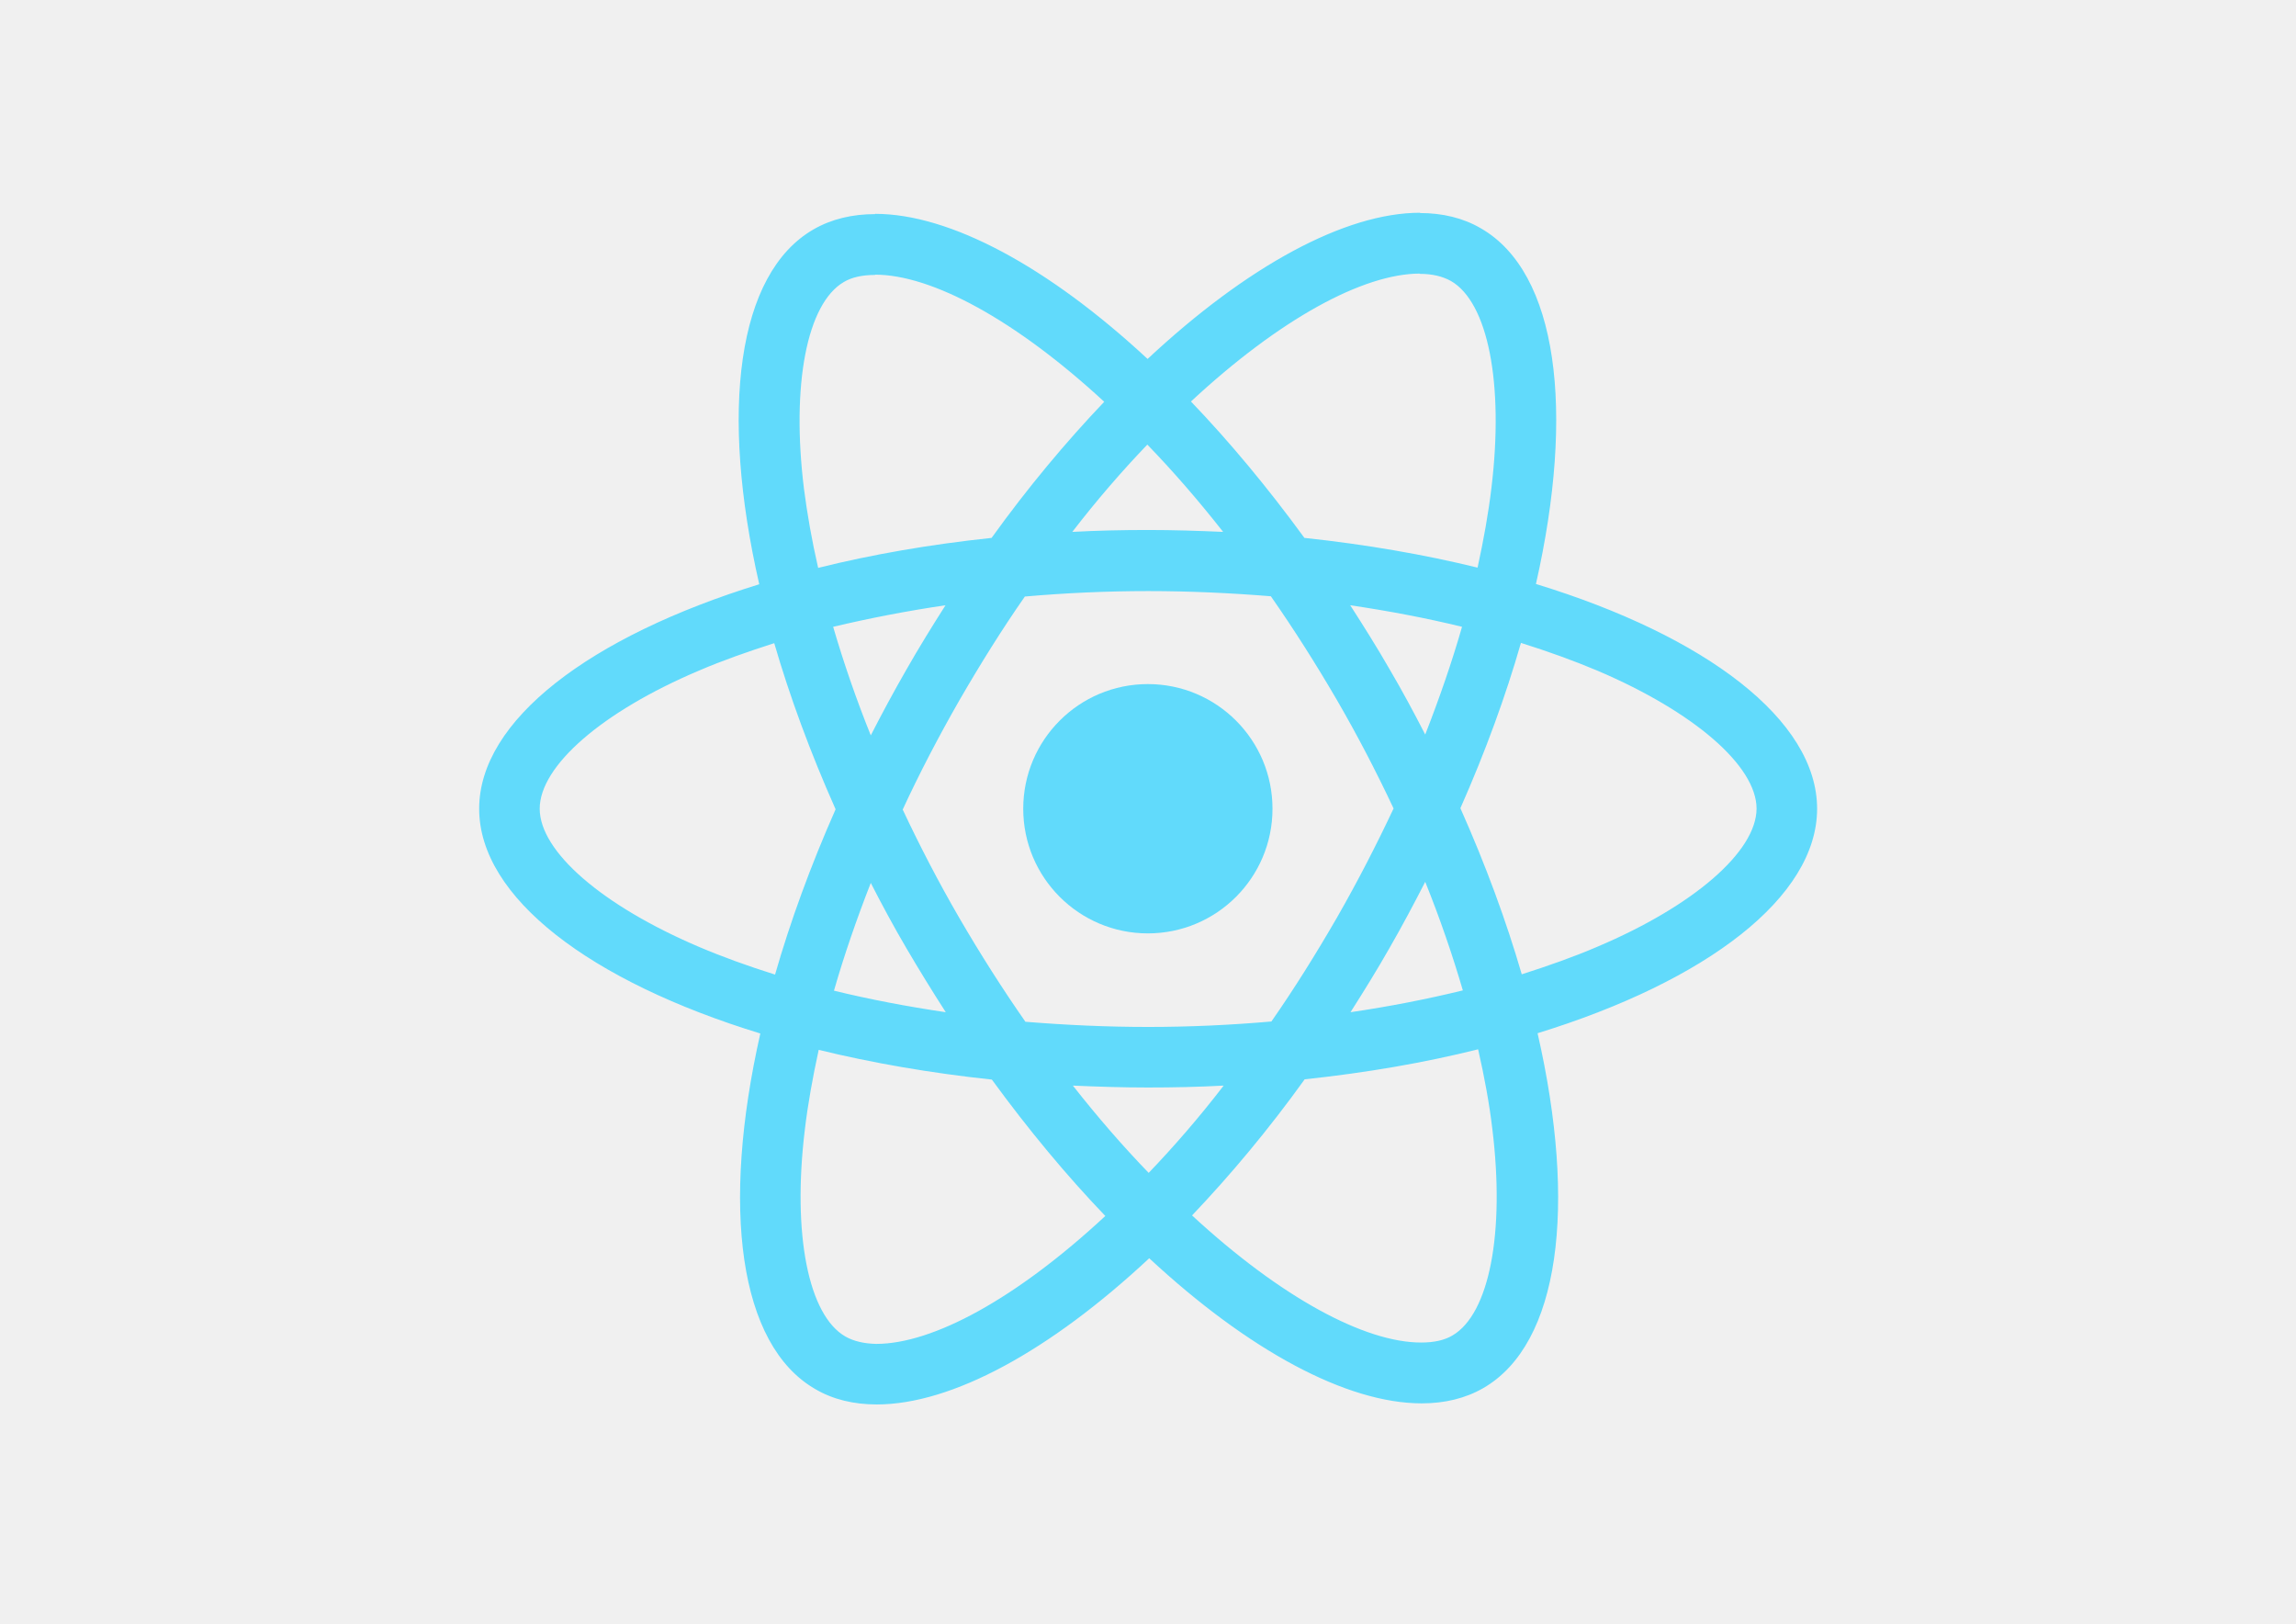
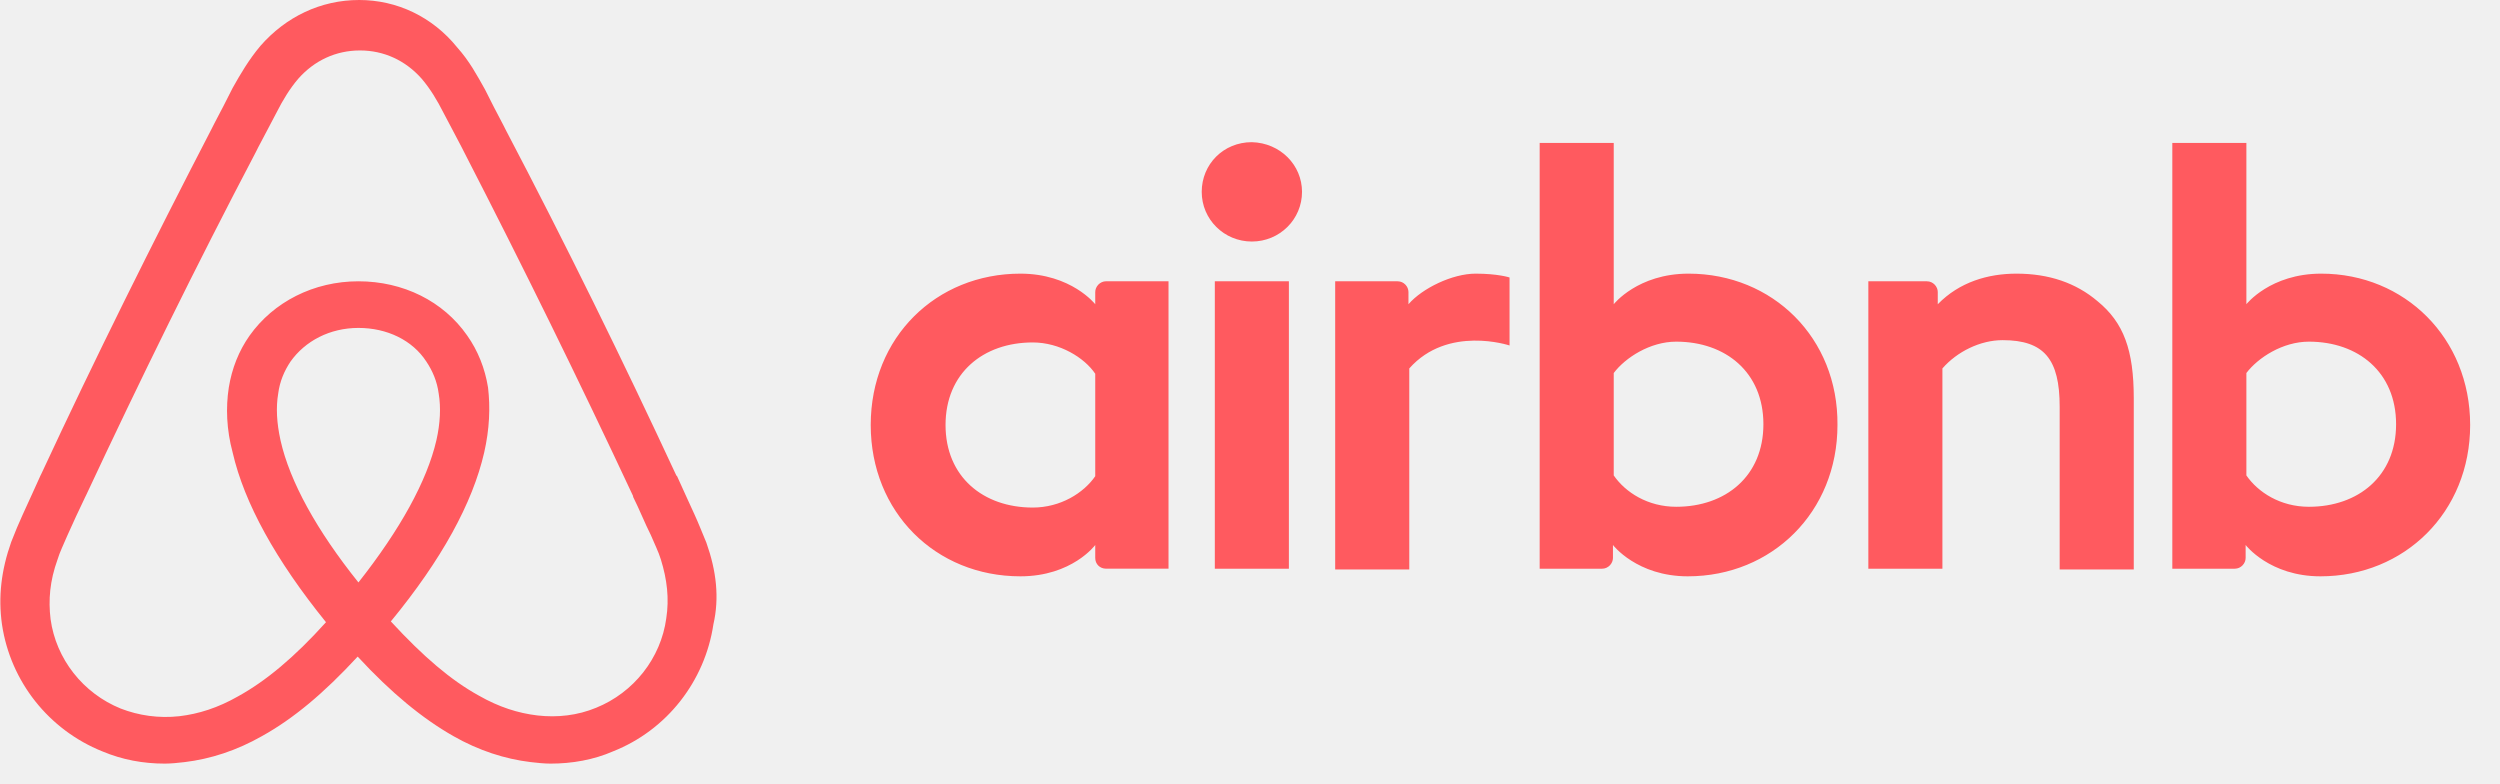
- <svg xmlns="http://www.w3.org/2000/svg" viewBox="0 0 841.9 595.3">
-   <g fill="#61DAFB">
-     <path d="M666.3 296.5c0-32.5-40.7-63.3-103.1-82.4 14.4-63.6 8-114.2-20.2-130.4-6.5-3.8-14.1-5.6-22.4-5.6v22.3c4.6 0 8.3.9 11.4 2.6 13.6 7.8 19.5 37.5 14.9 75.7-1.1 9.4-2.9 19.3-5.1 29.4-19.6-4.8-41-8.5-63.5-10.9-13.5-18.5-27.5-35.3-41.6-50 32.6-30.3 63.2-46.9 84-46.9V78c-27.5 0-63.5 19.6-99.9 53.6-36.4-33.8-72.4-53.2-99.9-53.2v22.3c20.7 0 51.4 16.5 84 46.6-14 14.7-28 31.4-41.3 49.9-22.6 2.4-44 6.1-63.6 11-2.3-10-4-19.7-5.2-29-4.7-38.2 1.1-67.9 14.6-75.8 3-1.8 6.9-2.6 11.5-2.6V78.5c-8.4 0-16 1.8-22.6 5.6-28.1 16.2-34.4 66.7-19.9 130.1-62.2 19.2-102.7 49.9-102.7 82.3 0 32.5 40.7 63.3 103.1 82.4-14.4 63.6-8 114.2 20.2 130.4 6.5 3.8 14.1 5.6 22.5 5.6 27.5 0 63.5-19.6 99.9-53.6 36.4 33.8 72.4 53.2 99.9 53.2 8.4 0 16-1.8 22.6-5.6 28.1-16.2 34.4-66.7 19.9-130.1 62-19.1 102.5-49.9 102.5-82.3zm-130.2-66.7c-3.7 12.9-8.3 26.2-13.5 39.5-4.1-8-8.4-16-13.1-24-4.6-8-9.5-15.8-14.4-23.4 14.2 2.1 27.9 4.7 41 7.9zm-45.8 106.5c-7.8 13.5-15.8 26.3-24.1 38.2-14.9 1.3-30 2-45.2 2-15.1 0-30.2-.7-45-1.9-8.3-11.9-16.4-24.6-24.2-38-7.6-13.1-14.5-26.4-20.8-39.8 6.2-13.4 13.2-26.8 20.7-39.9 7.8-13.5 15.8-26.3 24.1-38.2 14.9-1.3 30-2 45.2-2 15.1 0 30.2.7 45 1.9 8.3 11.9 16.4 24.6 24.2 38 7.6 13.1 14.5 26.4 20.8 39.8-6.3 13.4-13.2 26.8-20.7 39.9zm32.3-13c5.4 13.4 10 26.8 13.8 39.8-13.1 3.2-26.9 5.9-41.2 8 4.9-7.7 9.8-15.6 14.4-23.7 4.6-8 8.9-16.1 13-24.1zM421.2 430c-9.3-9.6-18.6-20.3-27.8-32 9 .4 18.2.7 27.5.7 9.4 0 18.7-.2 27.8-.7-9 11.7-18.3 22.4-27.5 32zm-74.4-58.9c-14.2-2.1-27.9-4.7-41-7.9 3.7-12.9 8.3-26.2 13.5-39.5 4.1 8 8.4 16 13.1 24 4.7 8 9.5 15.8 14.4 23.4zM420.7 163c9.3 9.6 18.6 20.3 27.8 32-9-.4-18.2-.7-27.5-.7-9.4 0-18.7.2-27.8.7 9-11.7 18.3-22.4 27.5-32zm-74 58.9c-4.9 7.7-9.8 15.6-14.4 23.7-4.6 8-8.9 16-13 24-5.4-13.4-10-26.8-13.8-39.8 13.1-3.1 26.9-5.8 41.2-7.9zm-90.5 125.2c-35.4-15.1-58.3-34.9-58.3-50.6 0-15.7 22.9-35.6 58.3-50.6 8.6-3.7 18-7 27.7-10.1 5.7 19.6 13.2 40 22.5 60.9-9.2 20.8-16.6 41.1-22.2 60.6-9.9-3.1-19.3-6.5-28-10.2zM310 490c-13.6-7.8-19.5-37.5-14.9-75.7 1.1-9.4 2.9-19.3 5.1-29.4 19.6 4.8 41 8.5 63.5 10.9 13.5 18.5 27.5 35.3 41.6 50-32.6 30.3-63.2 46.9-84 46.9-4.5-.1-8.3-1-11.3-2.7zm237.2-76.2c4.7 38.2-1.1 67.9-14.6 75.8-3 1.8-6.9 2.6-11.5 2.6-20.7 0-51.4-16.5-84-46.6 14-14.7 28-31.4 41.3-49.9 22.6-2.4 44-6.1 63.6-11 2.3 10.1 4.1 19.8 5.2 29.1zm38.5-66.7c-8.6 3.7-18 7-27.7 10.1-5.7-19.6-13.2-40-22.5-60.9 9.2-20.8 16.6-41.1 22.2-60.6 9.9 3.1 19.3 6.5 28.1 10.2 35.4 15.1 58.3 34.9 58.3 50.6-.1 15.7-23 35.6-58.4 50.6zM320.8 78.4z" />
-     <circle cx="420.9" cy="296.5" r="45.7" />
-     <path d="M520.5 78.1z" />
+ <svg xmlns="http://www.w3.org/2000/svg" width="83" height="26" viewBox="0 0 83 26" fill="none">
+   <g clip-path="url(#clip0_122203_2)">
+     <path d="M43.227 6.37C43.227 7.283 42.484 8.019 41.562 8.019C40.639 8.019 39.897 7.283 39.897 6.37C39.897 5.456 40.614 4.72 41.562 4.72C42.51 4.746 43.227 5.482 43.227 6.37ZM36.362 9.694V10.101C36.362 10.101 35.568 9.085 33.877 9.085C31.085 9.085 28.908 11.191 28.908 14.11C28.908 17.003 31.06 19.134 33.877 19.134C35.594 19.134 36.362 18.094 36.362 18.094V18.525C36.362 18.728 36.516 18.88 36.721 18.88H38.795V9.338H36.721C36.516 9.339 36.362 9.517 36.362 9.694ZM36.362 15.81C35.978 16.368 35.209 16.851 34.287 16.851C32.648 16.851 31.392 15.835 31.392 14.11C31.392 12.384 32.648 11.369 34.287 11.369C35.184 11.369 36.004 11.876 36.362 12.409V15.81ZM40.332 9.339H42.791V18.881H40.332V9.339ZM77.065 9.085C75.374 9.085 74.58 10.1 74.58 10.1V4.746H72.121V18.881H74.196C74.401 18.881 74.555 18.703 74.555 18.525V18.094C74.555 18.094 75.349 19.134 77.039 19.134C79.832 19.134 82.009 17.003 82.009 14.11C82.009 11.217 79.832 9.085 77.065 9.085ZM76.655 16.825C75.707 16.825 74.965 16.343 74.58 15.784V12.384C74.965 11.876 75.784 11.343 76.655 11.343C78.295 11.343 79.55 12.358 79.55 14.084C79.55 15.81 78.295 16.825 76.655 16.825ZM70.841 13.222V18.906H68.381V13.501C68.381 11.928 67.869 11.293 66.487 11.293C65.744 11.293 64.975 11.674 64.488 12.232V18.881H62.029V9.339H63.975C64.18 9.339 64.334 9.517 64.334 9.694V10.101C65.052 9.364 65.999 9.085 66.947 9.085C68.023 9.085 68.919 9.39 69.637 9.999C70.507 10.709 70.841 11.623 70.841 13.222ZM56.06 9.085C54.37 9.085 53.576 10.1 53.576 10.1V4.746H51.117V18.881H53.191C53.396 18.881 53.55 18.703 53.55 18.525V18.094C53.55 18.094 54.344 19.134 56.035 19.134C58.827 19.134 61.004 17.003 61.004 14.11C61.03 11.217 58.852 9.085 56.06 9.085ZM55.65 16.825C54.703 16.825 53.96 16.343 53.576 15.784V12.384C53.96 11.876 54.78 11.343 55.65 11.343C57.29 11.343 58.545 12.358 58.545 14.084C58.545 15.81 57.29 16.825 55.65 16.825ZM48.99 9.085C49.733 9.085 50.117 9.212 50.117 9.212V11.47C50.117 11.47 48.068 10.785 46.788 12.232V18.906H44.328V9.339H46.403C46.608 9.339 46.761 9.516 46.761 9.694V10.1C47.223 9.567 48.222 9.085 48.99 9.085ZM23.452 18.018C23.324 17.713 23.196 17.383 23.068 17.104C22.863 16.647 22.658 16.216 22.479 15.81L22.453 15.784C20.685 11.978 18.79 8.121 16.792 4.315L16.715 4.162C16.505 3.767 16.3 3.369 16.101 2.969C15.844 2.512 15.588 2.03 15.178 1.573C14.359 0.558 13.18 -0 11.925 -0C10.645 -0 9.492 0.558 8.647 1.522C8.263 1.979 7.981 2.461 7.725 2.918C7.525 3.318 7.32 3.716 7.11 4.111L7.033 4.264C5.061 8.07 3.14 11.927 1.372 15.733L1.346 15.784C1.167 16.191 0.962 16.622 0.757 17.078C0.629 17.358 0.501 17.662 0.373 17.992C0.04 18.931 -0.063 19.819 0.066 20.733C0.348 22.636 1.628 24.234 3.396 24.945C4.062 25.225 4.754 25.352 5.471 25.352C5.676 25.352 5.932 25.326 6.137 25.301C6.982 25.199 7.853 24.92 8.699 24.438C9.749 23.854 10.748 23.017 11.875 21.799C13.002 23.017 14.026 23.854 15.051 24.438C15.897 24.92 16.767 25.199 17.613 25.301C17.818 25.326 18.074 25.352 18.279 25.352C18.996 25.352 19.713 25.225 20.354 24.945C22.147 24.234 23.402 22.611 23.684 20.733C23.887 19.845 23.785 18.957 23.452 18.018ZM11.9 19.337C10.516 17.611 9.62 15.988 9.313 14.618C9.185 14.034 9.159 13.526 9.236 13.069C9.287 12.663 9.441 12.308 9.646 12.003C10.132 11.319 10.952 10.887 11.9 10.887C12.848 10.887 13.693 11.293 14.154 12.003C14.359 12.308 14.513 12.664 14.565 13.069C14.641 13.526 14.616 14.059 14.488 14.618C14.179 15.962 13.283 17.586 11.9 19.337ZM22.12 20.53C21.941 21.849 21.044 22.992 19.789 23.499C19.174 23.753 18.508 23.829 17.842 23.753C17.202 23.677 16.561 23.474 15.896 23.093C14.973 22.585 14.052 21.799 12.976 20.631C14.666 18.576 15.691 16.698 16.075 15.023C16.254 14.236 16.28 13.526 16.203 12.866C16.101 12.232 15.87 11.648 15.511 11.14C14.717 9.998 13.385 9.339 11.899 9.339C10.414 9.339 9.082 10.024 8.288 11.14C7.929 11.648 7.699 12.232 7.596 12.866C7.494 13.526 7.519 14.262 7.724 15.023C8.108 16.698 9.158 18.601 10.823 20.657C9.773 21.824 8.825 22.611 7.903 23.119C7.237 23.499 6.597 23.702 5.957 23.778C5.265 23.855 4.599 23.753 4.01 23.525C2.755 23.017 1.858 21.875 1.679 20.555C1.602 19.921 1.653 19.287 1.91 18.576C1.986 18.322 2.115 18.069 2.243 17.764C2.422 17.358 2.626 16.926 2.832 16.495L2.857 16.445C4.625 12.663 6.52 8.806 8.493 5.05L8.569 4.898C8.775 4.518 8.98 4.111 9.184 3.731C9.389 3.325 9.62 2.944 9.902 2.614C10.44 2.005 11.156 1.675 11.951 1.675C12.745 1.675 13.462 2.005 14 2.614C14.282 2.945 14.512 3.325 14.717 3.731C14.923 4.111 15.128 4.518 15.332 4.898L15.409 5.05C17.351 8.822 19.222 12.629 21.019 16.47V16.495C21.224 16.902 21.403 17.358 21.608 17.765C21.736 18.069 21.864 18.322 21.941 18.576C22.146 19.236 22.222 19.87 22.12 20.53Z" fill="#FF5A5F" />
  </g>
+   <defs>
+     <clipPath id="clip0_122203_2">
+       <rect width="82.02" height="25.352" fill="white" />
+     </clipPath>
+   </defs>
</svg>
